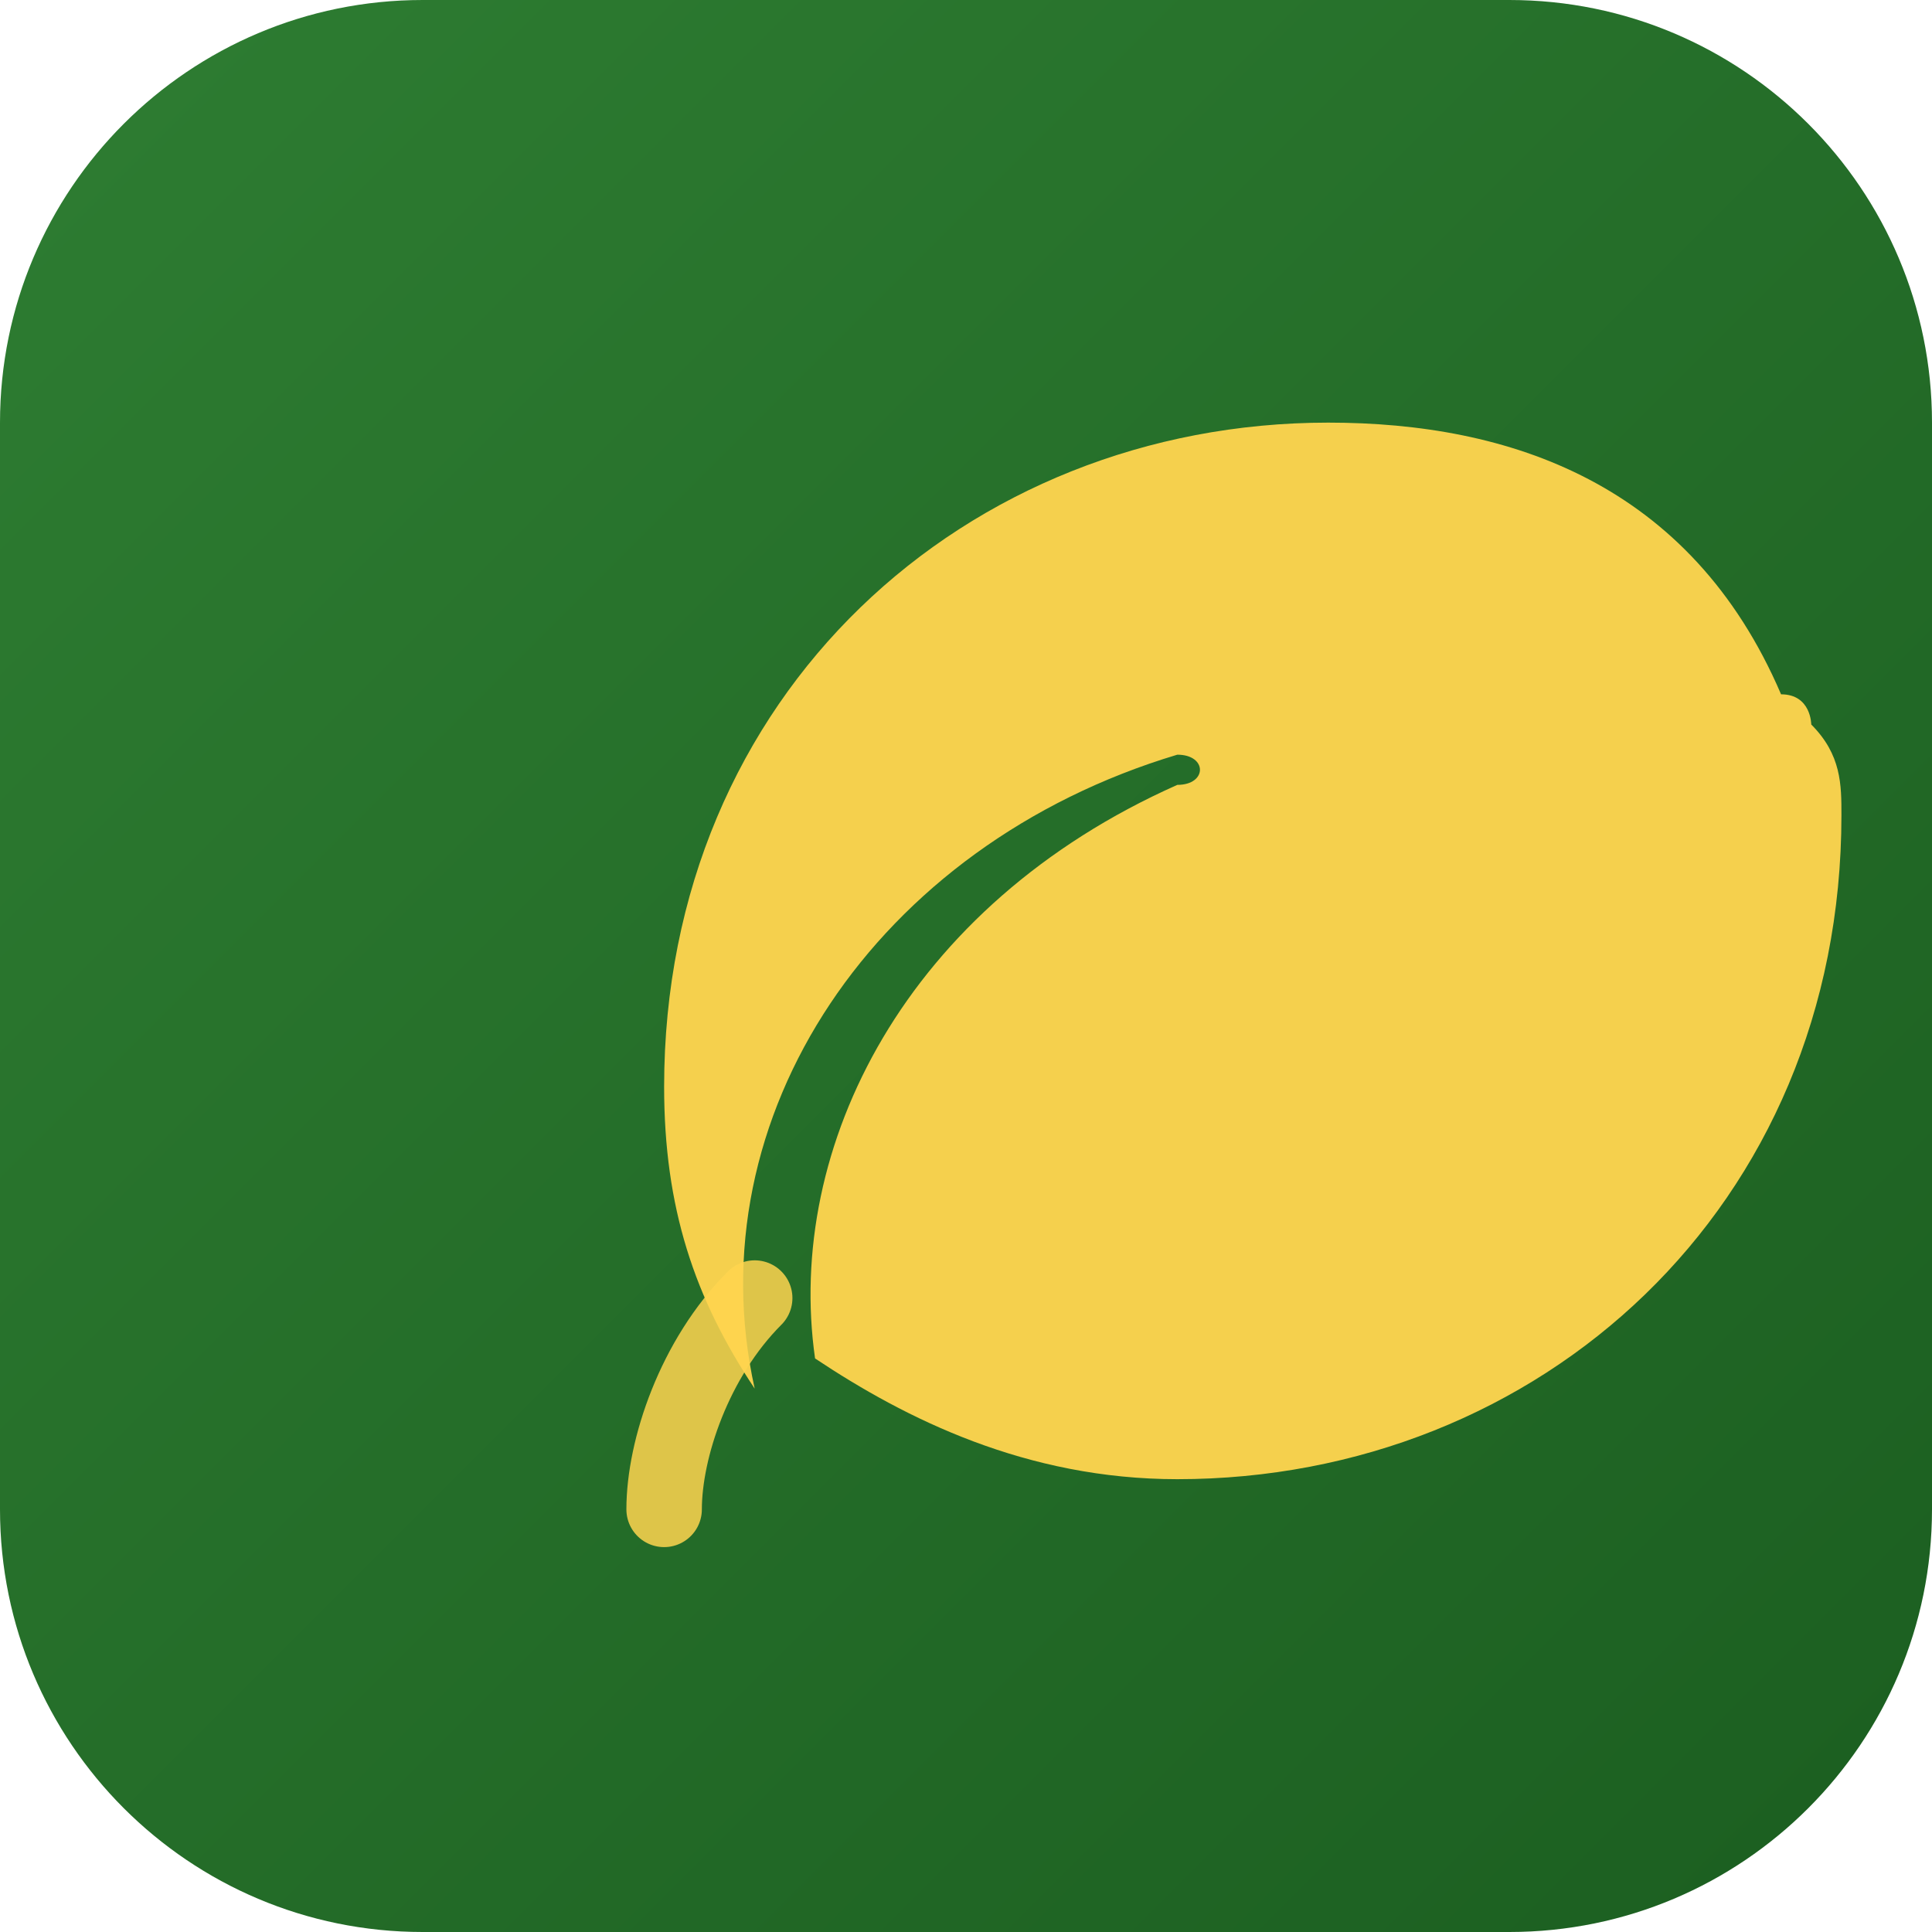
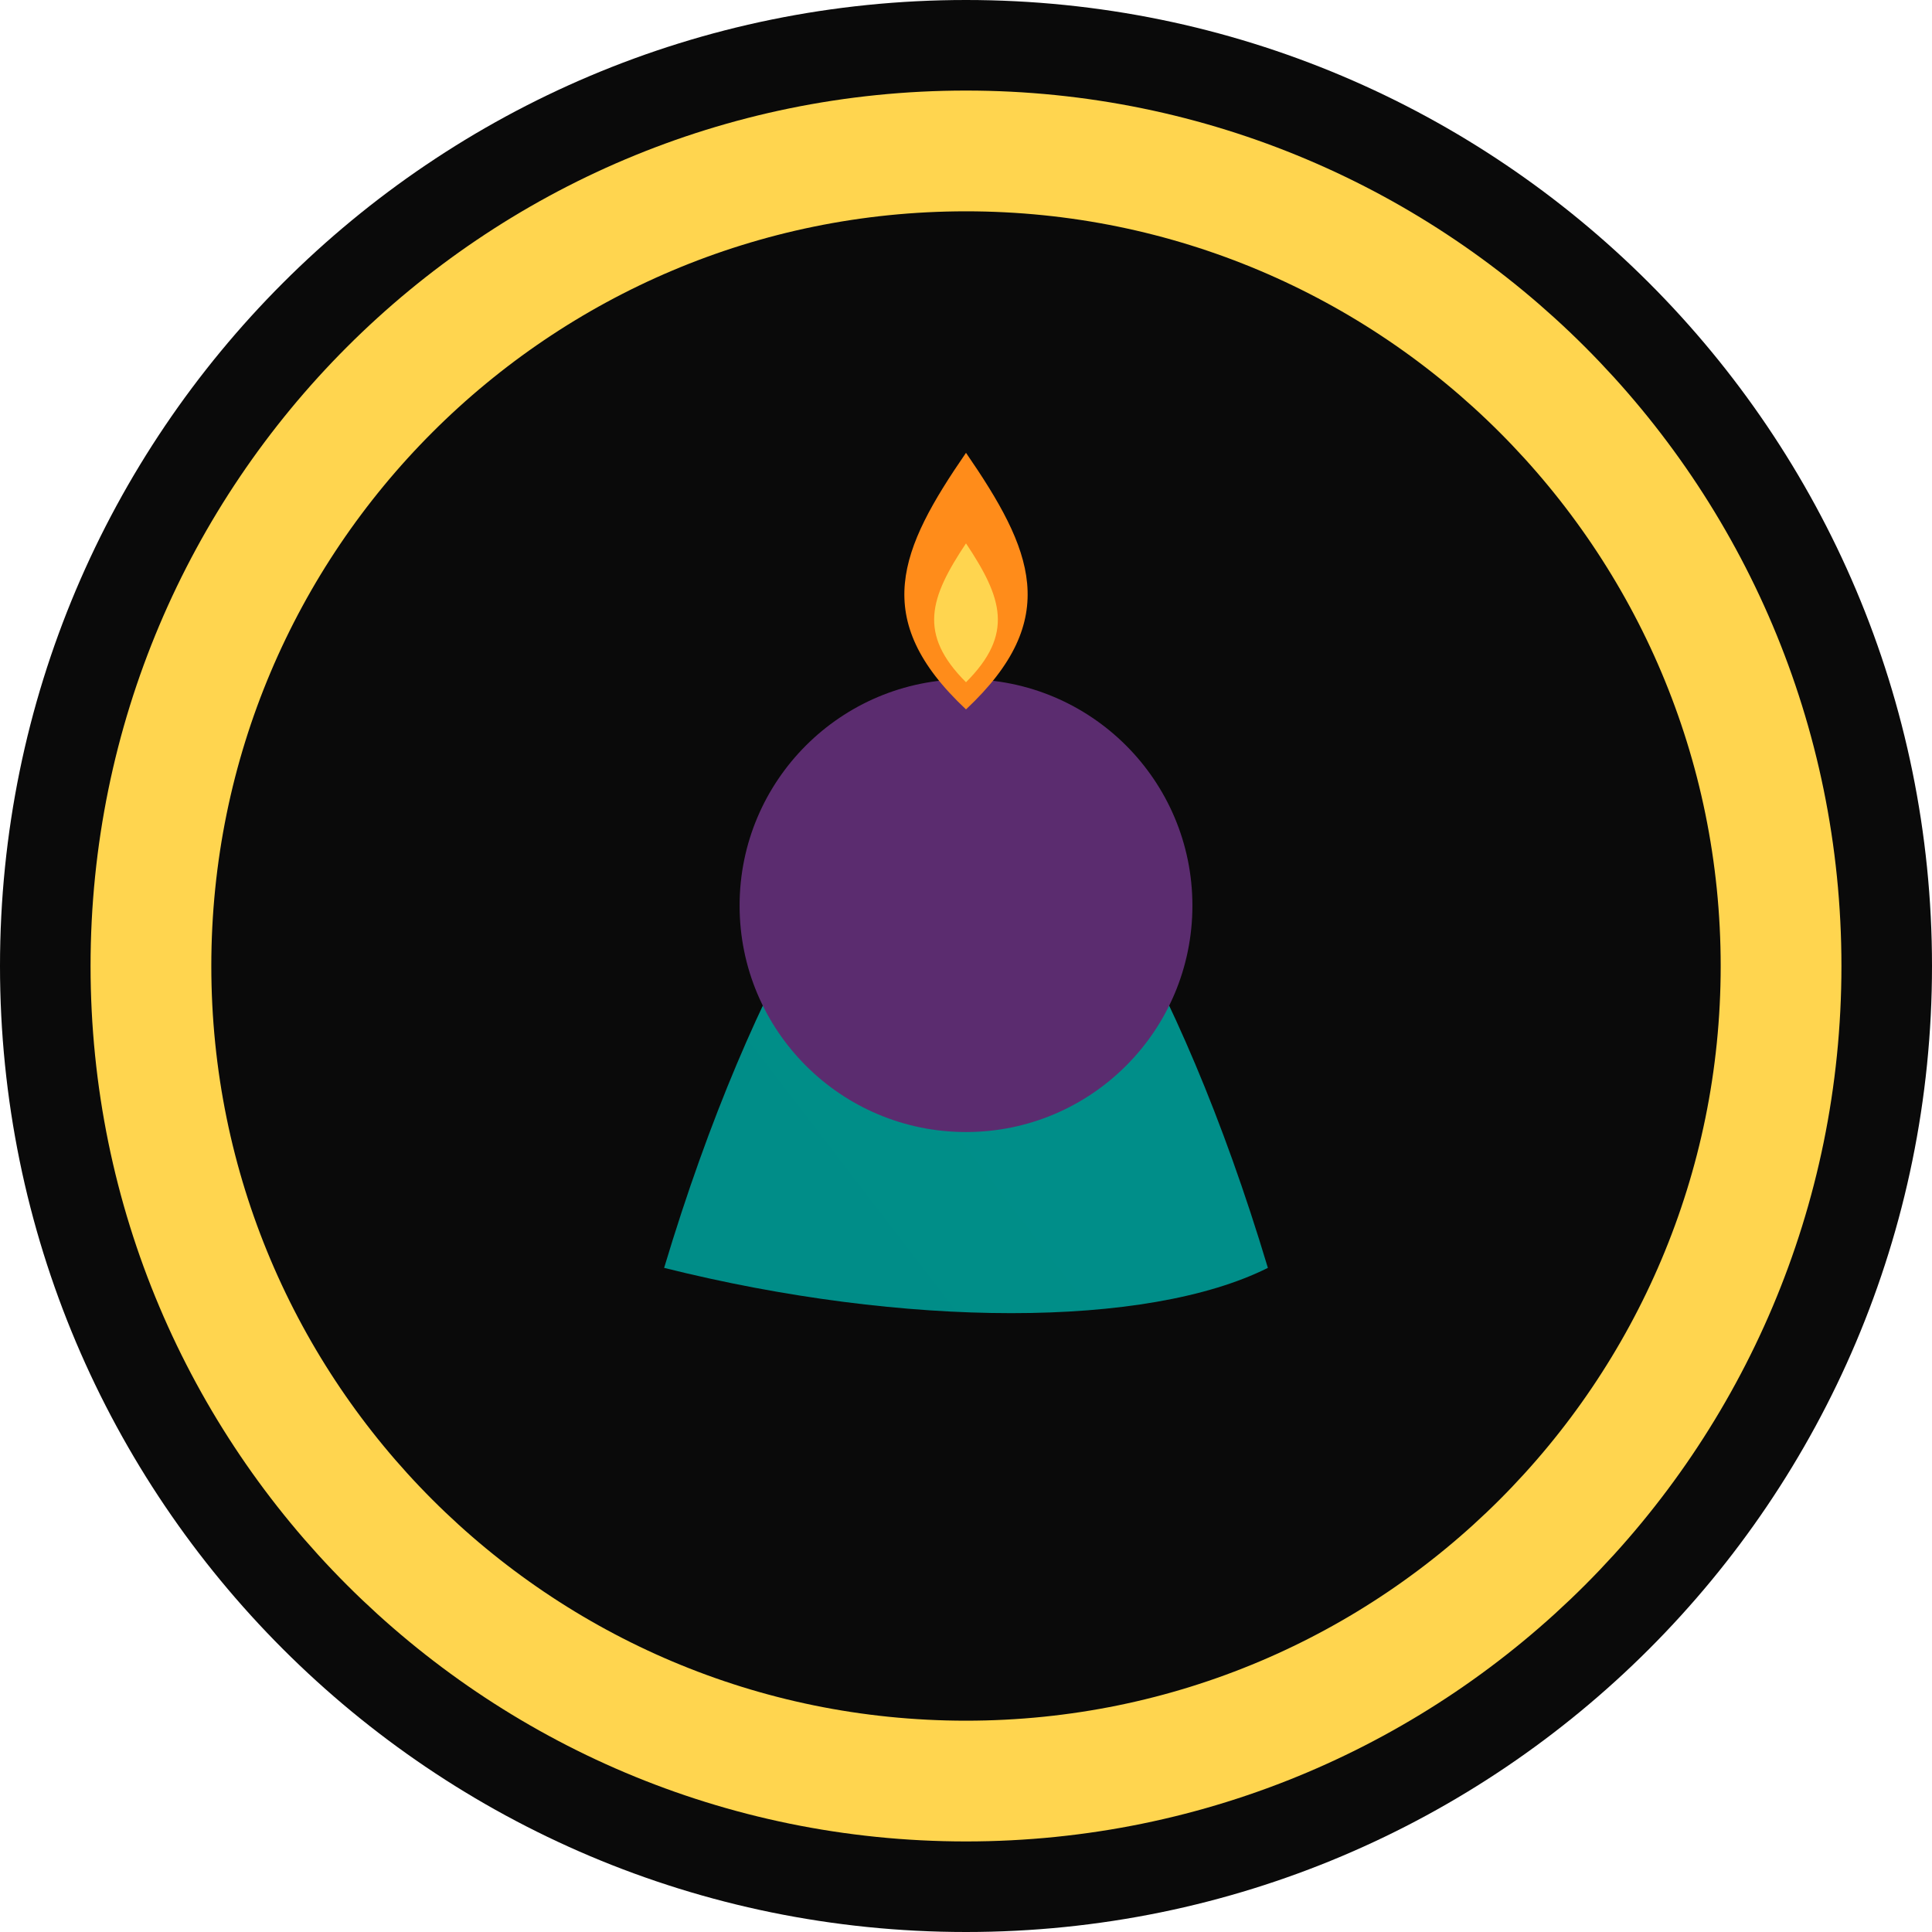
- <svg xmlns="http://www.w3.org/2000/svg" viewBox="0 0 64 64" role="img" aria-label="DARDGO">
+ <svg xmlns="http://www.w3.org/2000/svg" viewBox="0 0 64 64" role="img" aria-label="Atharva Health Solutions">
+   <rect width="64" height="64" rx="32" fill="#0a0a0a" />
+   <circle cx="32" cy="32" r="27" fill="none" stroke="url(#ring)" stroke-width="4" />
  <defs>
-     <linearGradient id="bg" x1="0" y1="0" x2="1" y2="1">
-       <stop offset="0%" stop-color="#2E7D32" />
-       <stop offset="100%" stop-color="#1B5E20" />
+     <linearGradient id="ring" x1="32" y1="4" x2="32" y2="60">
+       <stop offset="0%" stop-color="#FFD54F" />
+       <stop offset="100%" stop-color="#FF8C1A" />
+     </linearGradient>
+     <linearGradient id="leaf" x1="20" y1="40" x2="44" y2="22">
+       <stop offset="0%" stop-color="#008080" />
+       <stop offset="100%" stop-color="#00B4A0" />
    </linearGradient>
  </defs>
-   <rect width="64" height="64" rx="14" ry="14" fill="url(#bg)" />
-   <path d="M44 14c-12 0-22 9-22 22 0 4 1 7 3 10-2-9 4-18 14-21 1 0 1 1 0 1-9 4-13 12-12 19 3 2 7 4 12 4 12 0 22-9 22-22 0-1 0-2-1-3 0 0 0-1-1-1-3-7-9-9-15-9z" fill="#FFD54F" opacity="0.95" />
-   <path d="M22 50c0-2 1-5 3-7" stroke="#FFD54F" stroke-width="2.5" stroke-linecap="round" fill="none" opacity="0.85" />
+   <path d="M22 42c3-10 7-16 10-18 3 2 7 8 10 18-4 2-12 2-20 0z" fill="url(#leaf)" />
+   <circle cx="32" cy="30" r="7.5" fill="#5B2C6F" />
+   <path d="M32 15c2.2 3.2 3.2 5.5 0 8.5-3.2-3-2.2-5.3 0-8.5z" fill="#FF8C1A" />
+   <path d="M32 18c1.2 1.8 1.6 3 0 4.6-1.6-1.6-1.2-2.8 0-4.6z" fill="#FFD54F" />
</svg>
